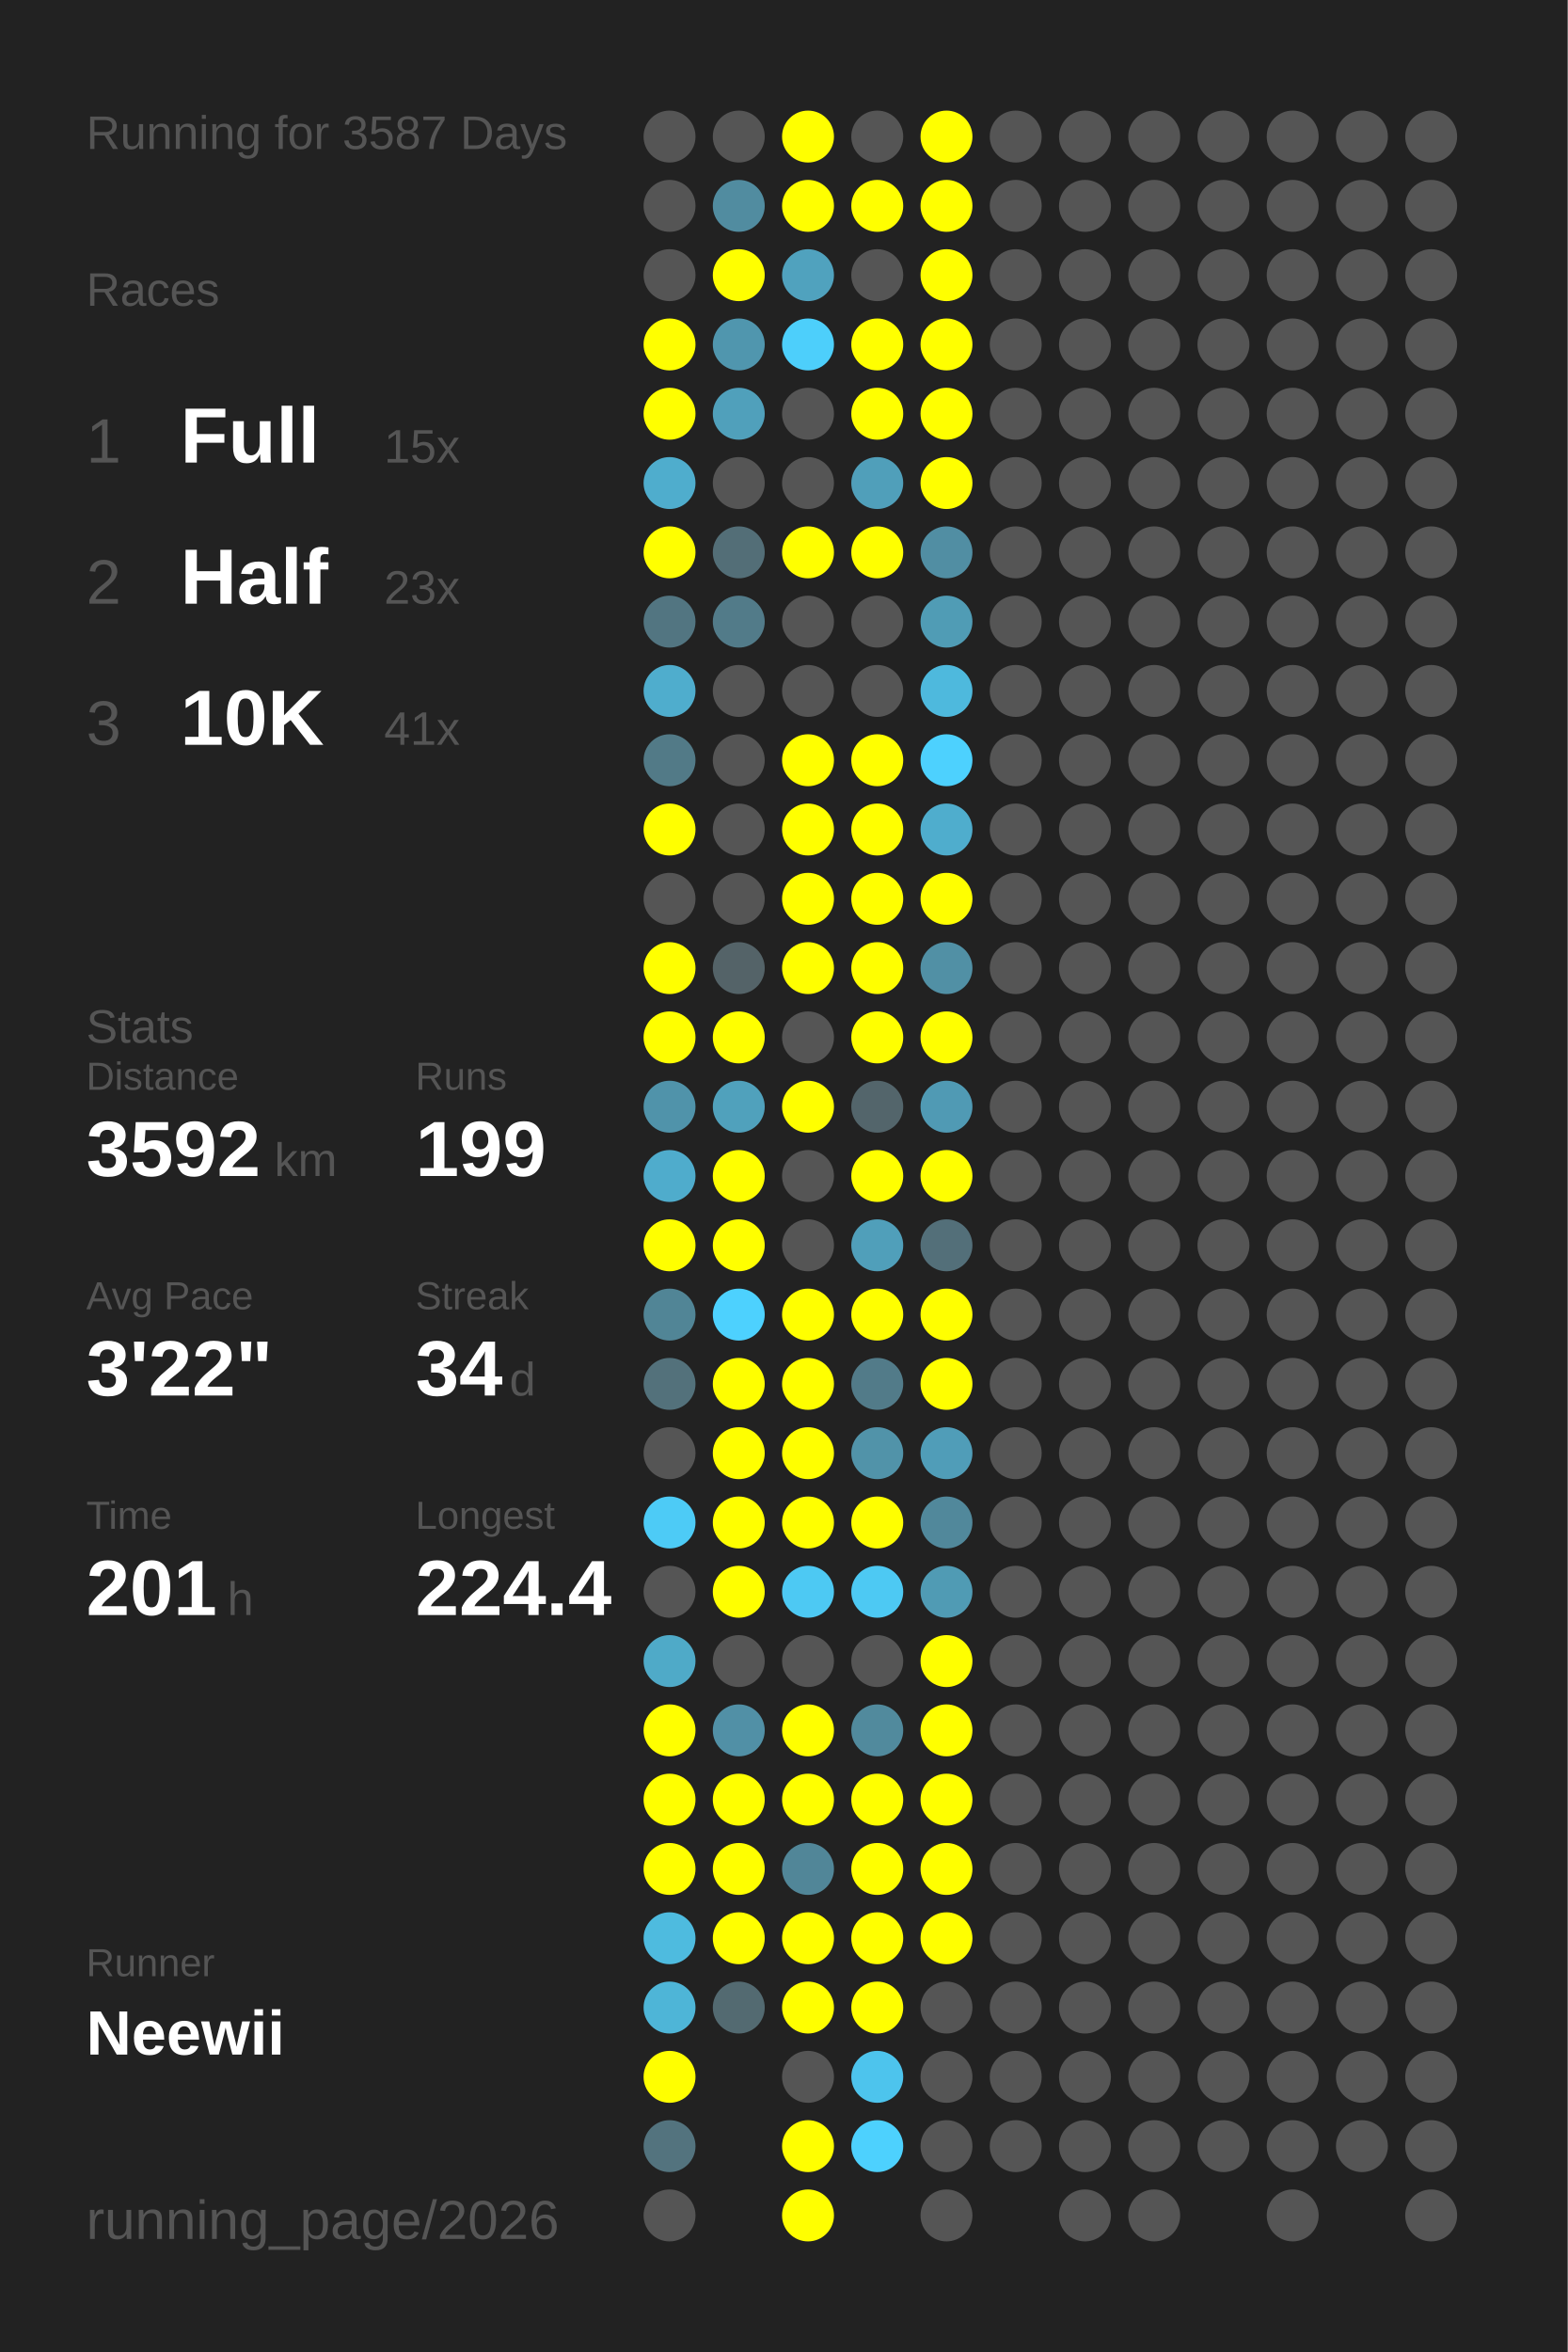
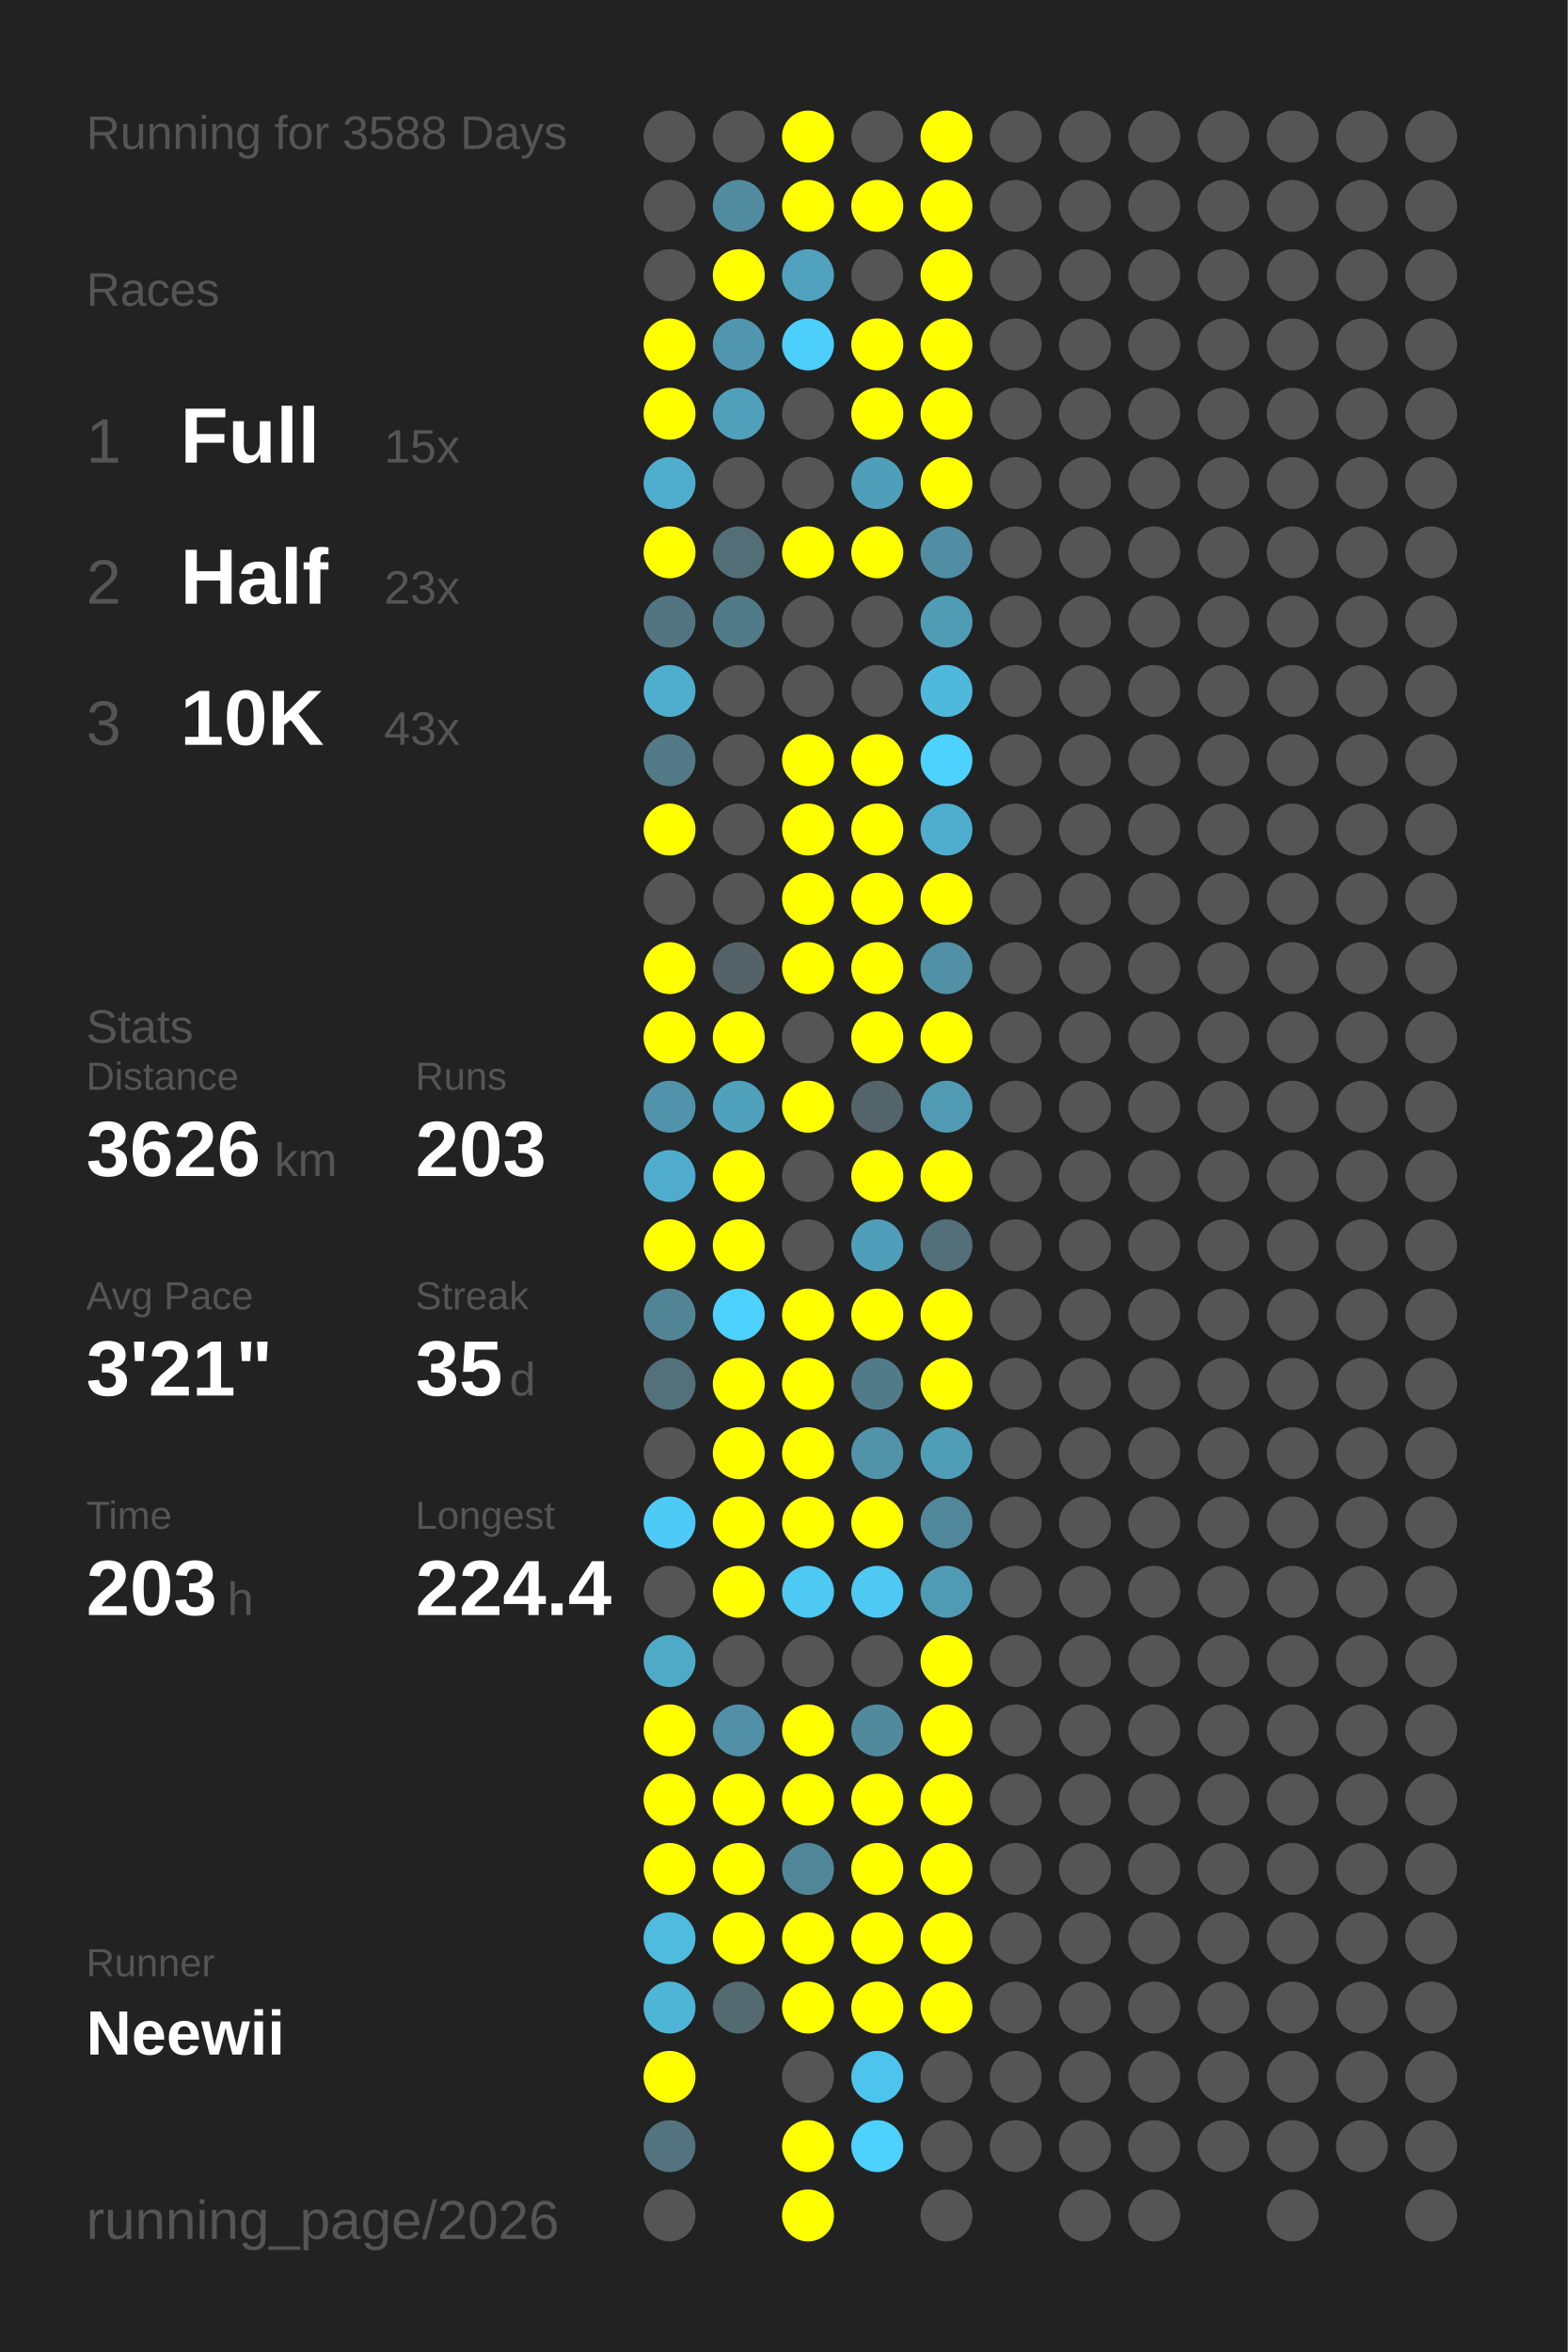
<svg xmlns="http://www.w3.org/2000/svg" baseProfile="full" height="300mm" version="1.1" viewBox="0,0,200,300" width="200mm">
  <defs />
  <rect fill="#222222" height="300" width="200" x="0" y="0" />
-   <text fill="#555555" style="font-size:6px; font-family:Arial;" x="11" y="19">Running for 3587 Days</text>
+   <text fill="#555555" style="font-size:6px; font-family:Arial;" x="11" y="19">Running for 3588 Days</text>
  <text fill="#555555" style="font-size:6px; font-family:Arial;" x="11" y="39">Races</text>
  <text fill="#555555" style="font-size:8px; font-family:Arial;" x="11" y="59">1</text>
  <text fill="#FFFFFF" style="font-size:10px; font-family:Arial; font-weight:bold;" x="23" y="59">Full</text>
  <text fill="#555555" style="font-size:6px; font-family:Arial;" x="49" y="59">15x</text>
  <text fill="#555555" style="font-size:8px; font-family:Arial;" x="11" y="77">2</text>
  <text fill="#FFFFFF" style="font-size:10px; font-family:Arial; font-weight:bold;" x="23" y="77">Half</text>
  <text fill="#555555" style="font-size:6px; font-family:Arial;" x="49" y="77">23x</text>
  <text fill="#555555" style="font-size:8px; font-family:Arial;" x="11" y="95">3</text>
  <text fill="#FFFFFF" style="font-size:10px; font-family:Arial; font-weight:bold;" x="23" y="95">10K</text>
-   <text fill="#555555" style="font-size:6px; font-family:Arial;" x="49" y="95">41x</text>
+   <text fill="#555555" style="font-size:6px; font-family:Arial;" x="49" y="95">43x</text>
  <text fill="#555555" style="font-size:6px; font-family:Arial;" x="11" y="133">Stats</text>
  <text fill="#555555" style="font-size:5px; font-family:Arial;" x="11" y="139">Distance</text>
-   <text fill="#FFFFFF" style="font-size:10px; font-family:Arial; font-weight:bold;" x="11" y="150">3592</text>
+   <text fill="#FFFFFF" style="font-size:10px; font-family:Arial; font-weight:bold;" x="11" y="150">3626</text>
  <text fill="#555555" style="font-size:6px; font-family:Arial;" x="35" y="150">km</text>
  <text fill="#555555" style="font-size:5px; font-family:Arial;" x="53" y="139">Runs</text>
-   <text fill="#FFFFFF" style="font-size:10px; font-family:Arial; font-weight:bold;" x="53" y="150">199</text>
+   <text fill="#FFFFFF" style="font-size:10px; font-family:Arial; font-weight:bold;" x="53" y="150">203</text>
  <text fill="#555555" style="font-size:5px; font-family:Arial;" x="11" y="167">Avg Pace</text>
-   <text fill="#FFFFFF" style="font-size:10px; font-family:Arial; font-weight:bold;" x="11" y="178">3'22"</text>
+   <text fill="#FFFFFF" style="font-size:10px; font-family:Arial; font-weight:bold;" x="11" y="178">3'21"</text>
  <text fill="#555555" style="font-size:5px; font-family:Arial;" x="53" y="167">Streak</text>
-   <text fill="#FFFFFF" style="font-size:10px; font-family:Arial; font-weight:bold;" x="53" y="178">34</text>
+   <text fill="#FFFFFF" style="font-size:10px; font-family:Arial; font-weight:bold;" x="53" y="178">35</text>
  <text fill="#555555" style="font-size:6px; font-family:Arial;" x="65" y="178">d</text>
  <text fill="#555555" style="font-size:5px; font-family:Arial;" x="11" y="195">Time</text>
-   <text fill="#FFFFFF" style="font-size:10px; font-family:Arial; font-weight:bold;" x="11" y="206">201</text>
+   <text fill="#FFFFFF" style="font-size:10px; font-family:Arial; font-weight:bold;" x="11" y="206">203</text>
  <text fill="#555555" style="font-size:6px; font-family:Arial;" x="29" y="206">h</text>
  <text fill="#555555" style="font-size:5px; font-family:Arial;" x="53" y="195">Longest</text>
  <text fill="#FFFFFF" style="font-size:10px; font-family:Arial; font-weight:bold;" x="53" y="206">224.4</text>
  <text fill="#555555" style="font-size:5px; font-family:Arial;" x="11" y="252.065">Runner</text>
  <text fill="#FFFFFF" style="font-size:8px; font-family:Arial; font-weight:bold;" x="11" y="262.065">Neewii</text>
  <text fill="#555555" style="font-size:7px; font-family:Arial;" x="11" y="285.581">running_page/2026</text>
  <circle cx="85.417" cy="17.419" fill="#555555" r="3.312" />
  <circle cx="85.417" cy="26.258" fill="#555555" r="3.312" />
  <circle cx="85.417" cy="35.097" fill="#555555" r="3.312" />
  <circle cx="85.417" cy="43.935" fill="#FFFF00" r="3.312" />
  <circle cx="85.417" cy="52.774" fill="#FFFF00" r="3.312" />
  <circle cx="85.417" cy="61.613" fill="#4fadcd" r="3.312" />
  <circle cx="85.417" cy="70.452" fill="#FFFF00" r="3.312" />
  <circle cx="85.417" cy="79.29" fill="#527581" r="3.312" />
  <circle cx="85.417" cy="88.129" fill="#4fadcd" r="3.312" />
  <circle cx="85.417" cy="96.968" fill="#527a87" r="3.312" />
  <circle cx="85.417" cy="105.806" fill="#FFFF00" r="3.312" />
  <circle cx="85.417" cy="114.645" fill="#555555" r="3.312" />
  <circle cx="85.417" cy="123.484" fill="#FFFF00" r="3.312" />
  <circle cx="85.417" cy="132.323" fill="#FFFF00" r="3.312" />
  <circle cx="85.417" cy="141.161" fill="#5093aa" r="3.312" />
  <circle cx="85.417" cy="150" fill="#4faccc" r="3.312" />
  <circle cx="85.417" cy="158.839" fill="#FFFF00" r="3.312" />
  <circle cx="85.417" cy="167.677" fill="#518596" r="3.312" />
  <circle cx="85.417" cy="176.516" fill="#53717b" r="3.312" />
  <circle cx="85.417" cy="185.355" fill="#555555" r="3.312" />
  <circle cx="85.417" cy="194.194" fill="#4dcbf6" r="3.312" />
  <circle cx="85.417" cy="203.032" fill="#555555" r="3.312" />
  <circle cx="85.417" cy="211.871" fill="#4faac8" r="3.312" />
  <circle cx="85.417" cy="220.71" fill="#FFFF00" r="3.312" />
  <circle cx="85.417" cy="229.548" fill="#FFFF00" r="3.312" />
  <circle cx="85.417" cy="238.387" fill="#FFFF00" r="3.312" />
  <circle cx="85.417" cy="247.226" fill="#4ebbdf" r="3.312" />
  <circle cx="85.417" cy="256.065" fill="#4eb5d7" r="3.312" />
  <circle cx="85.417" cy="264.903" fill="#FFFF00" r="3.312" />
  <circle cx="85.417" cy="273.742" fill="#53737e" r="3.312" />
  <circle cx="85.417" cy="282.581" fill="#555555" r="3.312" />
  <circle cx="94.25" cy="17.419" fill="#555555" r="3.312" />
  <circle cx="94.25" cy="26.258" fill="#518ca0" r="3.312" />
  <circle cx="94.25" cy="35.097" fill="#FFFF00" r="3.312" />
  <circle cx="94.25" cy="43.935" fill="#5096ae" r="3.312" />
  <circle cx="94.25" cy="52.774" fill="#50a0bb" r="3.312" />
  <circle cx="94.25" cy="61.613" fill="#555555" r="3.312" />
  <circle cx="94.25" cy="70.452" fill="#536e77" r="3.312" />
  <circle cx="94.25" cy="79.29" fill="#527b89" r="3.312" />
  <circle cx="94.25" cy="88.129" fill="#555555" r="3.312" />
  <circle cx="94.25" cy="96.968" fill="#555555" r="3.312" />
  <circle cx="94.25" cy="105.806" fill="#555555" r="3.312" />
  <circle cx="94.25" cy="114.645" fill="#555555" r="3.312" />
  <circle cx="94.25" cy="123.484" fill="#546368" r="3.312" />
  <circle cx="94.25" cy="132.323" fill="#FFFF00" r="3.312" />
  <circle cx="94.25" cy="141.161" fill="#50a1bc" r="3.312" />
  <circle cx="94.25" cy="150" fill="#FFFF00" r="3.312" />
  <circle cx="94.25" cy="158.839" fill="#FFFF00" r="3.312" />
  <circle cx="94.25" cy="167.677" fill="#4dd1fe" r="3.312" />
  <circle cx="94.25" cy="176.516" fill="#FFFF00" r="3.312" />
  <circle cx="94.25" cy="185.355" fill="#FFFF00" r="3.312" />
  <circle cx="94.25" cy="194.194" fill="#FFFF00" r="3.312" />
  <circle cx="94.25" cy="203.032" fill="#FFFF00" r="3.312" />
  <circle cx="94.25" cy="211.871" fill="#555555" r="3.312" />
  <circle cx="94.25" cy="220.71" fill="#5190a6" r="3.312" />
  <circle cx="94.25" cy="229.548" fill="#FFFF00" r="3.312" />
  <circle cx="94.25" cy="238.387" fill="#FFFF00" r="3.312" />
  <circle cx="94.25" cy="247.226" fill="#FFFF00" r="3.312" />
  <circle cx="94.25" cy="256.065" fill="#536a71" r="3.312" />
  <circle cx="103.083" cy="17.419" fill="#FFFF00" r="3.312" />
  <circle cx="103.083" cy="26.258" fill="#FFFF00" r="3.312" />
  <circle cx="103.083" cy="35.097" fill="#50a2be" r="3.312" />
  <circle cx="103.083" cy="43.935" fill="#4dcffb" r="3.312" />
  <circle cx="103.083" cy="52.774" fill="#555555" r="3.312" />
  <circle cx="103.083" cy="61.613" fill="#555555" r="3.312" />
  <circle cx="103.083" cy="70.452" fill="#FFFF00" r="3.312" />
  <circle cx="103.083" cy="79.29" fill="#555555" r="3.312" />
  <circle cx="103.083" cy="88.129" fill="#555555" r="3.312" />
  <circle cx="103.083" cy="96.968" fill="#FFFF00" r="3.312" />
  <circle cx="103.083" cy="105.806" fill="#FFFF00" r="3.312" />
  <circle cx="103.083" cy="114.645" fill="#FFFF00" r="3.312" />
  <circle cx="103.083" cy="123.484" fill="#FFFF00" r="3.312" />
  <circle cx="103.083" cy="132.323" fill="#555555" r="3.312" />
  <circle cx="103.083" cy="141.161" fill="#FFFF00" r="3.312" />
  <circle cx="103.083" cy="150" fill="#555555" r="3.312" />
  <circle cx="103.083" cy="158.839" fill="#555555" r="3.312" />
  <circle cx="103.083" cy="167.677" fill="#FFFF00" r="3.312" />
  <circle cx="103.083" cy="176.516" fill="#FFFF00" r="3.312" />
  <circle cx="103.083" cy="185.355" fill="#FFFF00" r="3.312" />
  <circle cx="103.083" cy="194.194" fill="#FFFF00" r="3.312" />
  <circle cx="103.083" cy="203.032" fill="#4dc9f3" r="3.312" />
  <circle cx="103.083" cy="211.871" fill="#555555" r="3.312" />
  <circle cx="103.083" cy="220.71" fill="#FFFF00" r="3.312" />
  <circle cx="103.083" cy="229.548" fill="#FFFF00" r="3.312" />
  <circle cx="103.083" cy="238.387" fill="#518698" r="3.312" />
  <circle cx="103.083" cy="247.226" fill="#FFFF00" r="3.312" />
  <circle cx="103.083" cy="256.065" fill="#FFFF00" r="3.312" />
  <circle cx="103.083" cy="264.903" fill="#555555" r="3.312" />
  <circle cx="103.083" cy="273.742" fill="#FFFF00" r="3.312" />
  <circle cx="103.083" cy="282.581" fill="#FFFF00" r="3.312" />
  <circle cx="111.917" cy="17.419" fill="#555555" r="3.312" />
  <circle cx="111.917" cy="26.258" fill="#FFFF00" r="3.312" />
  <circle cx="111.917" cy="35.097" fill="#555555" r="3.312" />
  <circle cx="111.917" cy="43.935" fill="#FFFF00" r="3.312" />
  <circle cx="111.917" cy="52.774" fill="#FFFF00" r="3.312" />
  <circle cx="111.917" cy="61.613" fill="#509fba" r="3.312" />
  <circle cx="111.917" cy="70.452" fill="#FFFF00" r="3.312" />
  <circle cx="111.917" cy="79.29" fill="#555555" r="3.312" />
  <circle cx="111.917" cy="88.129" fill="#555555" r="3.312" />
  <circle cx="111.917" cy="96.968" fill="#FFFF00" r="3.312" />
  <circle cx="111.917" cy="105.806" fill="#FFFF00" r="3.312" />
  <circle cx="111.917" cy="114.645" fill="#FFFF00" r="3.312" />
  <circle cx="111.917" cy="123.484" fill="#FFFF00" r="3.312" />
  <circle cx="111.917" cy="132.323" fill="#FFFF00" r="3.312" />
  <circle cx="111.917" cy="141.161" fill="#53656b" r="3.312" />
  <circle cx="111.917" cy="150" fill="#FFFF00" r="3.312" />
  <circle cx="111.917" cy="158.839" fill="#509fba" r="3.312" />
  <circle cx="111.917" cy="167.677" fill="#FFFF00" r="3.312" />
  <circle cx="111.917" cy="176.516" fill="#527b89" r="3.312" />
  <circle cx="111.917" cy="185.355" fill="#5193a9" r="3.312" />
  <circle cx="111.917" cy="194.194" fill="#FFFF00" r="3.312" />
  <circle cx="111.917" cy="203.032" fill="#4dc9f3" r="3.312" />
  <circle cx="111.917" cy="211.871" fill="#555555" r="3.312" />
  <circle cx="111.917" cy="220.71" fill="#518a9d" r="3.312" />
  <circle cx="111.917" cy="229.548" fill="#FFFF00" r="3.312" />
  <circle cx="111.917" cy="238.387" fill="#FFFF00" r="3.312" />
  <circle cx="111.917" cy="247.226" fill="#FFFF00" r="3.312" />
  <circle cx="111.917" cy="256.065" fill="#FFFF00" r="3.312" />
  <circle cx="111.917" cy="264.903" fill="#4dc4ed" r="3.312" />
  <circle cx="111.917" cy="273.742" fill="#4dd1fe" r="3.312" />
  <circle cx="120.75" cy="17.419" fill="#FFFF00" r="3.312" />
  <circle cx="120.75" cy="26.258" fill="#FFFF00" r="3.312" />
  <circle cx="120.75" cy="35.097" fill="#FFFF00" r="3.312" />
  <circle cx="120.75" cy="43.935" fill="#FFFF00" r="3.312" />
  <circle cx="120.75" cy="52.774" fill="#FFFF00" r="3.312" />
  <circle cx="120.75" cy="61.613" fill="#FFFF00" r="3.312" />
  <circle cx="120.75" cy="70.452" fill="#518ea3" r="3.312" />
  <circle cx="120.75" cy="79.29" fill="#509cb5" r="3.312" />
  <circle cx="120.75" cy="88.129" fill="#4eb9dd" r="3.312" />
  <circle cx="120.75" cy="96.968" fill="#4dd1fe" r="3.312" />
  <circle cx="120.75" cy="105.806" fill="#4fadcd" r="3.312" />
  <circle cx="120.75" cy="114.645" fill="#FFFF00" r="3.312" />
  <circle cx="120.75" cy="123.484" fill="#5190a5" r="3.312" />
  <circle cx="120.75" cy="132.323" fill="#FFFF00" r="3.312" />
  <circle cx="120.75" cy="141.161" fill="#509ab4" r="3.312" />
  <circle cx="120.75" cy="150" fill="#FFFF00" r="3.312" />
  <circle cx="120.75" cy="158.839" fill="#536f79" r="3.312" />
  <circle cx="120.75" cy="167.677" fill="#FFFF00" r="3.312" />
  <circle cx="120.75" cy="176.516" fill="#FFFF00" r="3.312" />
  <circle cx="120.75" cy="185.355" fill="#509db8" r="3.312" />
  <circle cx="120.75" cy="194.194" fill="#51889b" r="3.312" />
  <circle cx="120.75" cy="203.032" fill="#509bb4" r="3.312" />
  <circle cx="120.75" cy="211.871" fill="#FFFF00" r="3.312" />
  <circle cx="120.75" cy="220.71" fill="#FFFF00" r="3.312" />
  <circle cx="120.75" cy="229.548" fill="#FFFF00" r="3.312" />
  <circle cx="120.75" cy="238.387" fill="#FFFF00" r="3.312" />
  <circle cx="120.75" cy="247.226" fill="#FFFF00" r="3.312" />
-   <circle cx="120.75" cy="256.065" fill="#555555" r="3.312" />
+   <circle cx="120.75" cy="256.065" fill="#FFFF00" r="3.312" />
  <circle cx="120.75" cy="264.903" fill="#555555" r="3.312" />
  <circle cx="120.75" cy="273.742" fill="#555555" r="3.312" />
  <circle cx="120.75" cy="282.581" fill="#555555" r="3.312" />
  <circle cx="129.583" cy="17.419" fill="#555555" r="3.312" />
  <circle cx="129.583" cy="26.258" fill="#555555" r="3.312" />
  <circle cx="129.583" cy="35.097" fill="#555555" r="3.312" />
  <circle cx="129.583" cy="43.935" fill="#555555" r="3.312" />
  <circle cx="129.583" cy="52.774" fill="#555555" r="3.312" />
  <circle cx="129.583" cy="61.613" fill="#555555" r="3.312" />
  <circle cx="129.583" cy="70.452" fill="#555555" r="3.312" />
  <circle cx="129.583" cy="79.29" fill="#555555" r="3.312" />
  <circle cx="129.583" cy="88.129" fill="#555555" r="3.312" />
  <circle cx="129.583" cy="96.968" fill="#555555" r="3.312" />
  <circle cx="129.583" cy="105.806" fill="#555555" r="3.312" />
  <circle cx="129.583" cy="114.645" fill="#555555" r="3.312" />
  <circle cx="129.583" cy="123.484" fill="#555555" r="3.312" />
  <circle cx="129.583" cy="132.323" fill="#555555" r="3.312" />
  <circle cx="129.583" cy="141.161" fill="#555555" r="3.312" />
  <circle cx="129.583" cy="150" fill="#555555" r="3.312" />
  <circle cx="129.583" cy="158.839" fill="#555555" r="3.312" />
  <circle cx="129.583" cy="167.677" fill="#555555" r="3.312" />
  <circle cx="129.583" cy="176.516" fill="#555555" r="3.312" />
  <circle cx="129.583" cy="185.355" fill="#555555" r="3.312" />
  <circle cx="129.583" cy="194.194" fill="#555555" r="3.312" />
  <circle cx="129.583" cy="203.032" fill="#555555" r="3.312" />
  <circle cx="129.583" cy="211.871" fill="#555555" r="3.312" />
  <circle cx="129.583" cy="220.71" fill="#555555" r="3.312" />
  <circle cx="129.583" cy="229.548" fill="#555555" r="3.312" />
  <circle cx="129.583" cy="238.387" fill="#555555" r="3.312" />
  <circle cx="129.583" cy="247.226" fill="#555555" r="3.312" />
  <circle cx="129.583" cy="256.065" fill="#555555" r="3.312" />
  <circle cx="129.583" cy="264.903" fill="#555555" r="3.312" />
  <circle cx="129.583" cy="273.742" fill="#555555" r="3.312" />
  <circle cx="138.417" cy="17.419" fill="#555555" r="3.312" />
  <circle cx="138.417" cy="26.258" fill="#555555" r="3.312" />
  <circle cx="138.417" cy="35.097" fill="#555555" r="3.312" />
  <circle cx="138.417" cy="43.935" fill="#555555" r="3.312" />
  <circle cx="138.417" cy="52.774" fill="#555555" r="3.312" />
  <circle cx="138.417" cy="61.613" fill="#555555" r="3.312" />
  <circle cx="138.417" cy="70.452" fill="#555555" r="3.312" />
  <circle cx="138.417" cy="79.29" fill="#555555" r="3.312" />
  <circle cx="138.417" cy="88.129" fill="#555555" r="3.312" />
  <circle cx="138.417" cy="96.968" fill="#555555" r="3.312" />
  <circle cx="138.417" cy="105.806" fill="#555555" r="3.312" />
  <circle cx="138.417" cy="114.645" fill="#555555" r="3.312" />
  <circle cx="138.417" cy="123.484" fill="#555555" r="3.312" />
  <circle cx="138.417" cy="132.323" fill="#555555" r="3.312" />
  <circle cx="138.417" cy="141.161" fill="#555555" r="3.312" />
  <circle cx="138.417" cy="150" fill="#555555" r="3.312" />
  <circle cx="138.417" cy="158.839" fill="#555555" r="3.312" />
  <circle cx="138.417" cy="167.677" fill="#555555" r="3.312" />
  <circle cx="138.417" cy="176.516" fill="#555555" r="3.312" />
  <circle cx="138.417" cy="185.355" fill="#555555" r="3.312" />
  <circle cx="138.417" cy="194.194" fill="#555555" r="3.312" />
  <circle cx="138.417" cy="203.032" fill="#555555" r="3.312" />
  <circle cx="138.417" cy="211.871" fill="#555555" r="3.312" />
  <circle cx="138.417" cy="220.71" fill="#555555" r="3.312" />
  <circle cx="138.417" cy="229.548" fill="#555555" r="3.312" />
  <circle cx="138.417" cy="238.387" fill="#555555" r="3.312" />
  <circle cx="138.417" cy="247.226" fill="#555555" r="3.312" />
  <circle cx="138.417" cy="256.065" fill="#555555" r="3.312" />
  <circle cx="138.417" cy="264.903" fill="#555555" r="3.312" />
  <circle cx="138.417" cy="273.742" fill="#555555" r="3.312" />
  <circle cx="138.417" cy="282.581" fill="#555555" r="3.312" />
  <circle cx="147.25" cy="17.419" fill="#555555" r="3.312" />
  <circle cx="147.25" cy="26.258" fill="#555555" r="3.312" />
  <circle cx="147.25" cy="35.097" fill="#555555" r="3.312" />
  <circle cx="147.25" cy="43.935" fill="#555555" r="3.312" />
  <circle cx="147.25" cy="52.774" fill="#555555" r="3.312" />
  <circle cx="147.25" cy="61.613" fill="#555555" r="3.312" />
  <circle cx="147.25" cy="70.452" fill="#555555" r="3.312" />
  <circle cx="147.25" cy="79.29" fill="#555555" r="3.312" />
  <circle cx="147.25" cy="88.129" fill="#555555" r="3.312" />
  <circle cx="147.25" cy="96.968" fill="#555555" r="3.312" />
  <circle cx="147.25" cy="105.806" fill="#555555" r="3.312" />
  <circle cx="147.25" cy="114.645" fill="#555555" r="3.312" />
  <circle cx="147.25" cy="123.484" fill="#555555" r="3.312" />
  <circle cx="147.25" cy="132.323" fill="#555555" r="3.312" />
  <circle cx="147.25" cy="141.161" fill="#555555" r="3.312" />
  <circle cx="147.25" cy="150" fill="#555555" r="3.312" />
  <circle cx="147.25" cy="158.839" fill="#555555" r="3.312" />
  <circle cx="147.25" cy="167.677" fill="#555555" r="3.312" />
  <circle cx="147.25" cy="176.516" fill="#555555" r="3.312" />
  <circle cx="147.25" cy="185.355" fill="#555555" r="3.312" />
  <circle cx="147.25" cy="194.194" fill="#555555" r="3.312" />
  <circle cx="147.25" cy="203.032" fill="#555555" r="3.312" />
  <circle cx="147.25" cy="211.871" fill="#555555" r="3.312" />
  <circle cx="147.25" cy="220.71" fill="#555555" r="3.312" />
  <circle cx="147.25" cy="229.548" fill="#555555" r="3.312" />
  <circle cx="147.25" cy="238.387" fill="#555555" r="3.312" />
  <circle cx="147.25" cy="247.226" fill="#555555" r="3.312" />
  <circle cx="147.25" cy="256.065" fill="#555555" r="3.312" />
  <circle cx="147.25" cy="264.903" fill="#555555" r="3.312" />
  <circle cx="147.25" cy="273.742" fill="#555555" r="3.312" />
  <circle cx="147.25" cy="282.581" fill="#555555" r="3.312" />
  <circle cx="156.083" cy="17.419" fill="#555555" r="3.312" />
  <circle cx="156.083" cy="26.258" fill="#555555" r="3.312" />
  <circle cx="156.083" cy="35.097" fill="#555555" r="3.312" />
  <circle cx="156.083" cy="43.935" fill="#555555" r="3.312" />
  <circle cx="156.083" cy="52.774" fill="#555555" r="3.312" />
  <circle cx="156.083" cy="61.613" fill="#555555" r="3.312" />
  <circle cx="156.083" cy="70.452" fill="#555555" r="3.312" />
  <circle cx="156.083" cy="79.29" fill="#555555" r="3.312" />
  <circle cx="156.083" cy="88.129" fill="#555555" r="3.312" />
  <circle cx="156.083" cy="96.968" fill="#555555" r="3.312" />
  <circle cx="156.083" cy="105.806" fill="#555555" r="3.312" />
  <circle cx="156.083" cy="114.645" fill="#555555" r="3.312" />
  <circle cx="156.083" cy="123.484" fill="#555555" r="3.312" />
  <circle cx="156.083" cy="132.323" fill="#555555" r="3.312" />
  <circle cx="156.083" cy="141.161" fill="#555555" r="3.312" />
  <circle cx="156.083" cy="150" fill="#555555" r="3.312" />
  <circle cx="156.083" cy="158.839" fill="#555555" r="3.312" />
  <circle cx="156.083" cy="167.677" fill="#555555" r="3.312" />
  <circle cx="156.083" cy="176.516" fill="#555555" r="3.312" />
  <circle cx="156.083" cy="185.355" fill="#555555" r="3.312" />
  <circle cx="156.083" cy="194.194" fill="#555555" r="3.312" />
  <circle cx="156.083" cy="203.032" fill="#555555" r="3.312" />
  <circle cx="156.083" cy="211.871" fill="#555555" r="3.312" />
  <circle cx="156.083" cy="220.71" fill="#555555" r="3.312" />
  <circle cx="156.083" cy="229.548" fill="#555555" r="3.312" />
  <circle cx="156.083" cy="238.387" fill="#555555" r="3.312" />
  <circle cx="156.083" cy="247.226" fill="#555555" r="3.312" />
  <circle cx="156.083" cy="256.065" fill="#555555" r="3.312" />
  <circle cx="156.083" cy="264.903" fill="#555555" r="3.312" />
  <circle cx="156.083" cy="273.742" fill="#555555" r="3.312" />
  <circle cx="164.917" cy="17.419" fill="#555555" r="3.312" />
  <circle cx="164.917" cy="26.258" fill="#555555" r="3.312" />
  <circle cx="164.917" cy="35.097" fill="#555555" r="3.312" />
  <circle cx="164.917" cy="43.935" fill="#555555" r="3.312" />
  <circle cx="164.917" cy="52.774" fill="#555555" r="3.312" />
  <circle cx="164.917" cy="61.613" fill="#555555" r="3.312" />
  <circle cx="164.917" cy="70.452" fill="#555555" r="3.312" />
  <circle cx="164.917" cy="79.29" fill="#555555" r="3.312" />
  <circle cx="164.917" cy="88.129" fill="#555555" r="3.312" />
  <circle cx="164.917" cy="96.968" fill="#555555" r="3.312" />
  <circle cx="164.917" cy="105.806" fill="#555555" r="3.312" />
  <circle cx="164.917" cy="114.645" fill="#555555" r="3.312" />
  <circle cx="164.917" cy="123.484" fill="#555555" r="3.312" />
  <circle cx="164.917" cy="132.323" fill="#555555" r="3.312" />
  <circle cx="164.917" cy="141.161" fill="#555555" r="3.312" />
  <circle cx="164.917" cy="150" fill="#555555" r="3.312" />
  <circle cx="164.917" cy="158.839" fill="#555555" r="3.312" />
  <circle cx="164.917" cy="167.677" fill="#555555" r="3.312" />
  <circle cx="164.917" cy="176.516" fill="#555555" r="3.312" />
  <circle cx="164.917" cy="185.355" fill="#555555" r="3.312" />
  <circle cx="164.917" cy="194.194" fill="#555555" r="3.312" />
  <circle cx="164.917" cy="203.032" fill="#555555" r="3.312" />
  <circle cx="164.917" cy="211.871" fill="#555555" r="3.312" />
  <circle cx="164.917" cy="220.71" fill="#555555" r="3.312" />
  <circle cx="164.917" cy="229.548" fill="#555555" r="3.312" />
  <circle cx="164.917" cy="238.387" fill="#555555" r="3.312" />
  <circle cx="164.917" cy="247.226" fill="#555555" r="3.312" />
  <circle cx="164.917" cy="256.065" fill="#555555" r="3.312" />
  <circle cx="164.917" cy="264.903" fill="#555555" r="3.312" />
  <circle cx="164.917" cy="273.742" fill="#555555" r="3.312" />
  <circle cx="164.917" cy="282.581" fill="#555555" r="3.312" />
  <circle cx="173.75" cy="17.419" fill="#555555" r="3.312" />
  <circle cx="173.75" cy="26.258" fill="#555555" r="3.312" />
  <circle cx="173.75" cy="35.097" fill="#555555" r="3.312" />
  <circle cx="173.75" cy="43.935" fill="#555555" r="3.312" />
  <circle cx="173.75" cy="52.774" fill="#555555" r="3.312" />
  <circle cx="173.75" cy="61.613" fill="#555555" r="3.312" />
  <circle cx="173.75" cy="70.452" fill="#555555" r="3.312" />
  <circle cx="173.75" cy="79.29" fill="#555555" r="3.312" />
  <circle cx="173.75" cy="88.129" fill="#555555" r="3.312" />
  <circle cx="173.75" cy="96.968" fill="#555555" r="3.312" />
  <circle cx="173.75" cy="105.806" fill="#555555" r="3.312" />
  <circle cx="173.75" cy="114.645" fill="#555555" r="3.312" />
  <circle cx="173.75" cy="123.484" fill="#555555" r="3.312" />
  <circle cx="173.75" cy="132.323" fill="#555555" r="3.312" />
  <circle cx="173.75" cy="141.161" fill="#555555" r="3.312" />
  <circle cx="173.75" cy="150" fill="#555555" r="3.312" />
  <circle cx="173.75" cy="158.839" fill="#555555" r="3.312" />
  <circle cx="173.75" cy="167.677" fill="#555555" r="3.312" />
  <circle cx="173.75" cy="176.516" fill="#555555" r="3.312" />
  <circle cx="173.75" cy="185.355" fill="#555555" r="3.312" />
  <circle cx="173.75" cy="194.194" fill="#555555" r="3.312" />
  <circle cx="173.75" cy="203.032" fill="#555555" r="3.312" />
  <circle cx="173.75" cy="211.871" fill="#555555" r="3.312" />
  <circle cx="173.75" cy="220.71" fill="#555555" r="3.312" />
  <circle cx="173.75" cy="229.548" fill="#555555" r="3.312" />
  <circle cx="173.75" cy="238.387" fill="#555555" r="3.312" />
  <circle cx="173.75" cy="247.226" fill="#555555" r="3.312" />
  <circle cx="173.75" cy="256.065" fill="#555555" r="3.312" />
  <circle cx="173.75" cy="264.903" fill="#555555" r="3.312" />
  <circle cx="173.75" cy="273.742" fill="#555555" r="3.312" />
  <circle cx="182.583" cy="17.419" fill="#555555" r="3.312" />
  <circle cx="182.583" cy="26.258" fill="#555555" r="3.312" />
  <circle cx="182.583" cy="35.097" fill="#555555" r="3.312" />
  <circle cx="182.583" cy="43.935" fill="#555555" r="3.312" />
  <circle cx="182.583" cy="52.774" fill="#555555" r="3.312" />
  <circle cx="182.583" cy="61.613" fill="#555555" r="3.312" />
  <circle cx="182.583" cy="70.452" fill="#555555" r="3.312" />
  <circle cx="182.583" cy="79.29" fill="#555555" r="3.312" />
  <circle cx="182.583" cy="88.129" fill="#555555" r="3.312" />
  <circle cx="182.583" cy="96.968" fill="#555555" r="3.312" />
  <circle cx="182.583" cy="105.806" fill="#555555" r="3.312" />
  <circle cx="182.583" cy="114.645" fill="#555555" r="3.312" />
  <circle cx="182.583" cy="123.484" fill="#555555" r="3.312" />
  <circle cx="182.583" cy="132.323" fill="#555555" r="3.312" />
  <circle cx="182.583" cy="141.161" fill="#555555" r="3.312" />
  <circle cx="182.583" cy="150" fill="#555555" r="3.312" />
  <circle cx="182.583" cy="158.839" fill="#555555" r="3.312" />
  <circle cx="182.583" cy="167.677" fill="#555555" r="3.312" />
  <circle cx="182.583" cy="176.516" fill="#555555" r="3.312" />
  <circle cx="182.583" cy="185.355" fill="#555555" r="3.312" />
  <circle cx="182.583" cy="194.194" fill="#555555" r="3.312" />
  <circle cx="182.583" cy="203.032" fill="#555555" r="3.312" />
  <circle cx="182.583" cy="211.871" fill="#555555" r="3.312" />
  <circle cx="182.583" cy="220.71" fill="#555555" r="3.312" />
  <circle cx="182.583" cy="229.548" fill="#555555" r="3.312" />
  <circle cx="182.583" cy="238.387" fill="#555555" r="3.312" />
  <circle cx="182.583" cy="247.226" fill="#555555" r="3.312" />
  <circle cx="182.583" cy="256.065" fill="#555555" r="3.312" />
  <circle cx="182.583" cy="264.903" fill="#555555" r="3.312" />
  <circle cx="182.583" cy="273.742" fill="#555555" r="3.312" />
  <circle cx="182.583" cy="282.581" fill="#555555" r="3.312" />
</svg>
